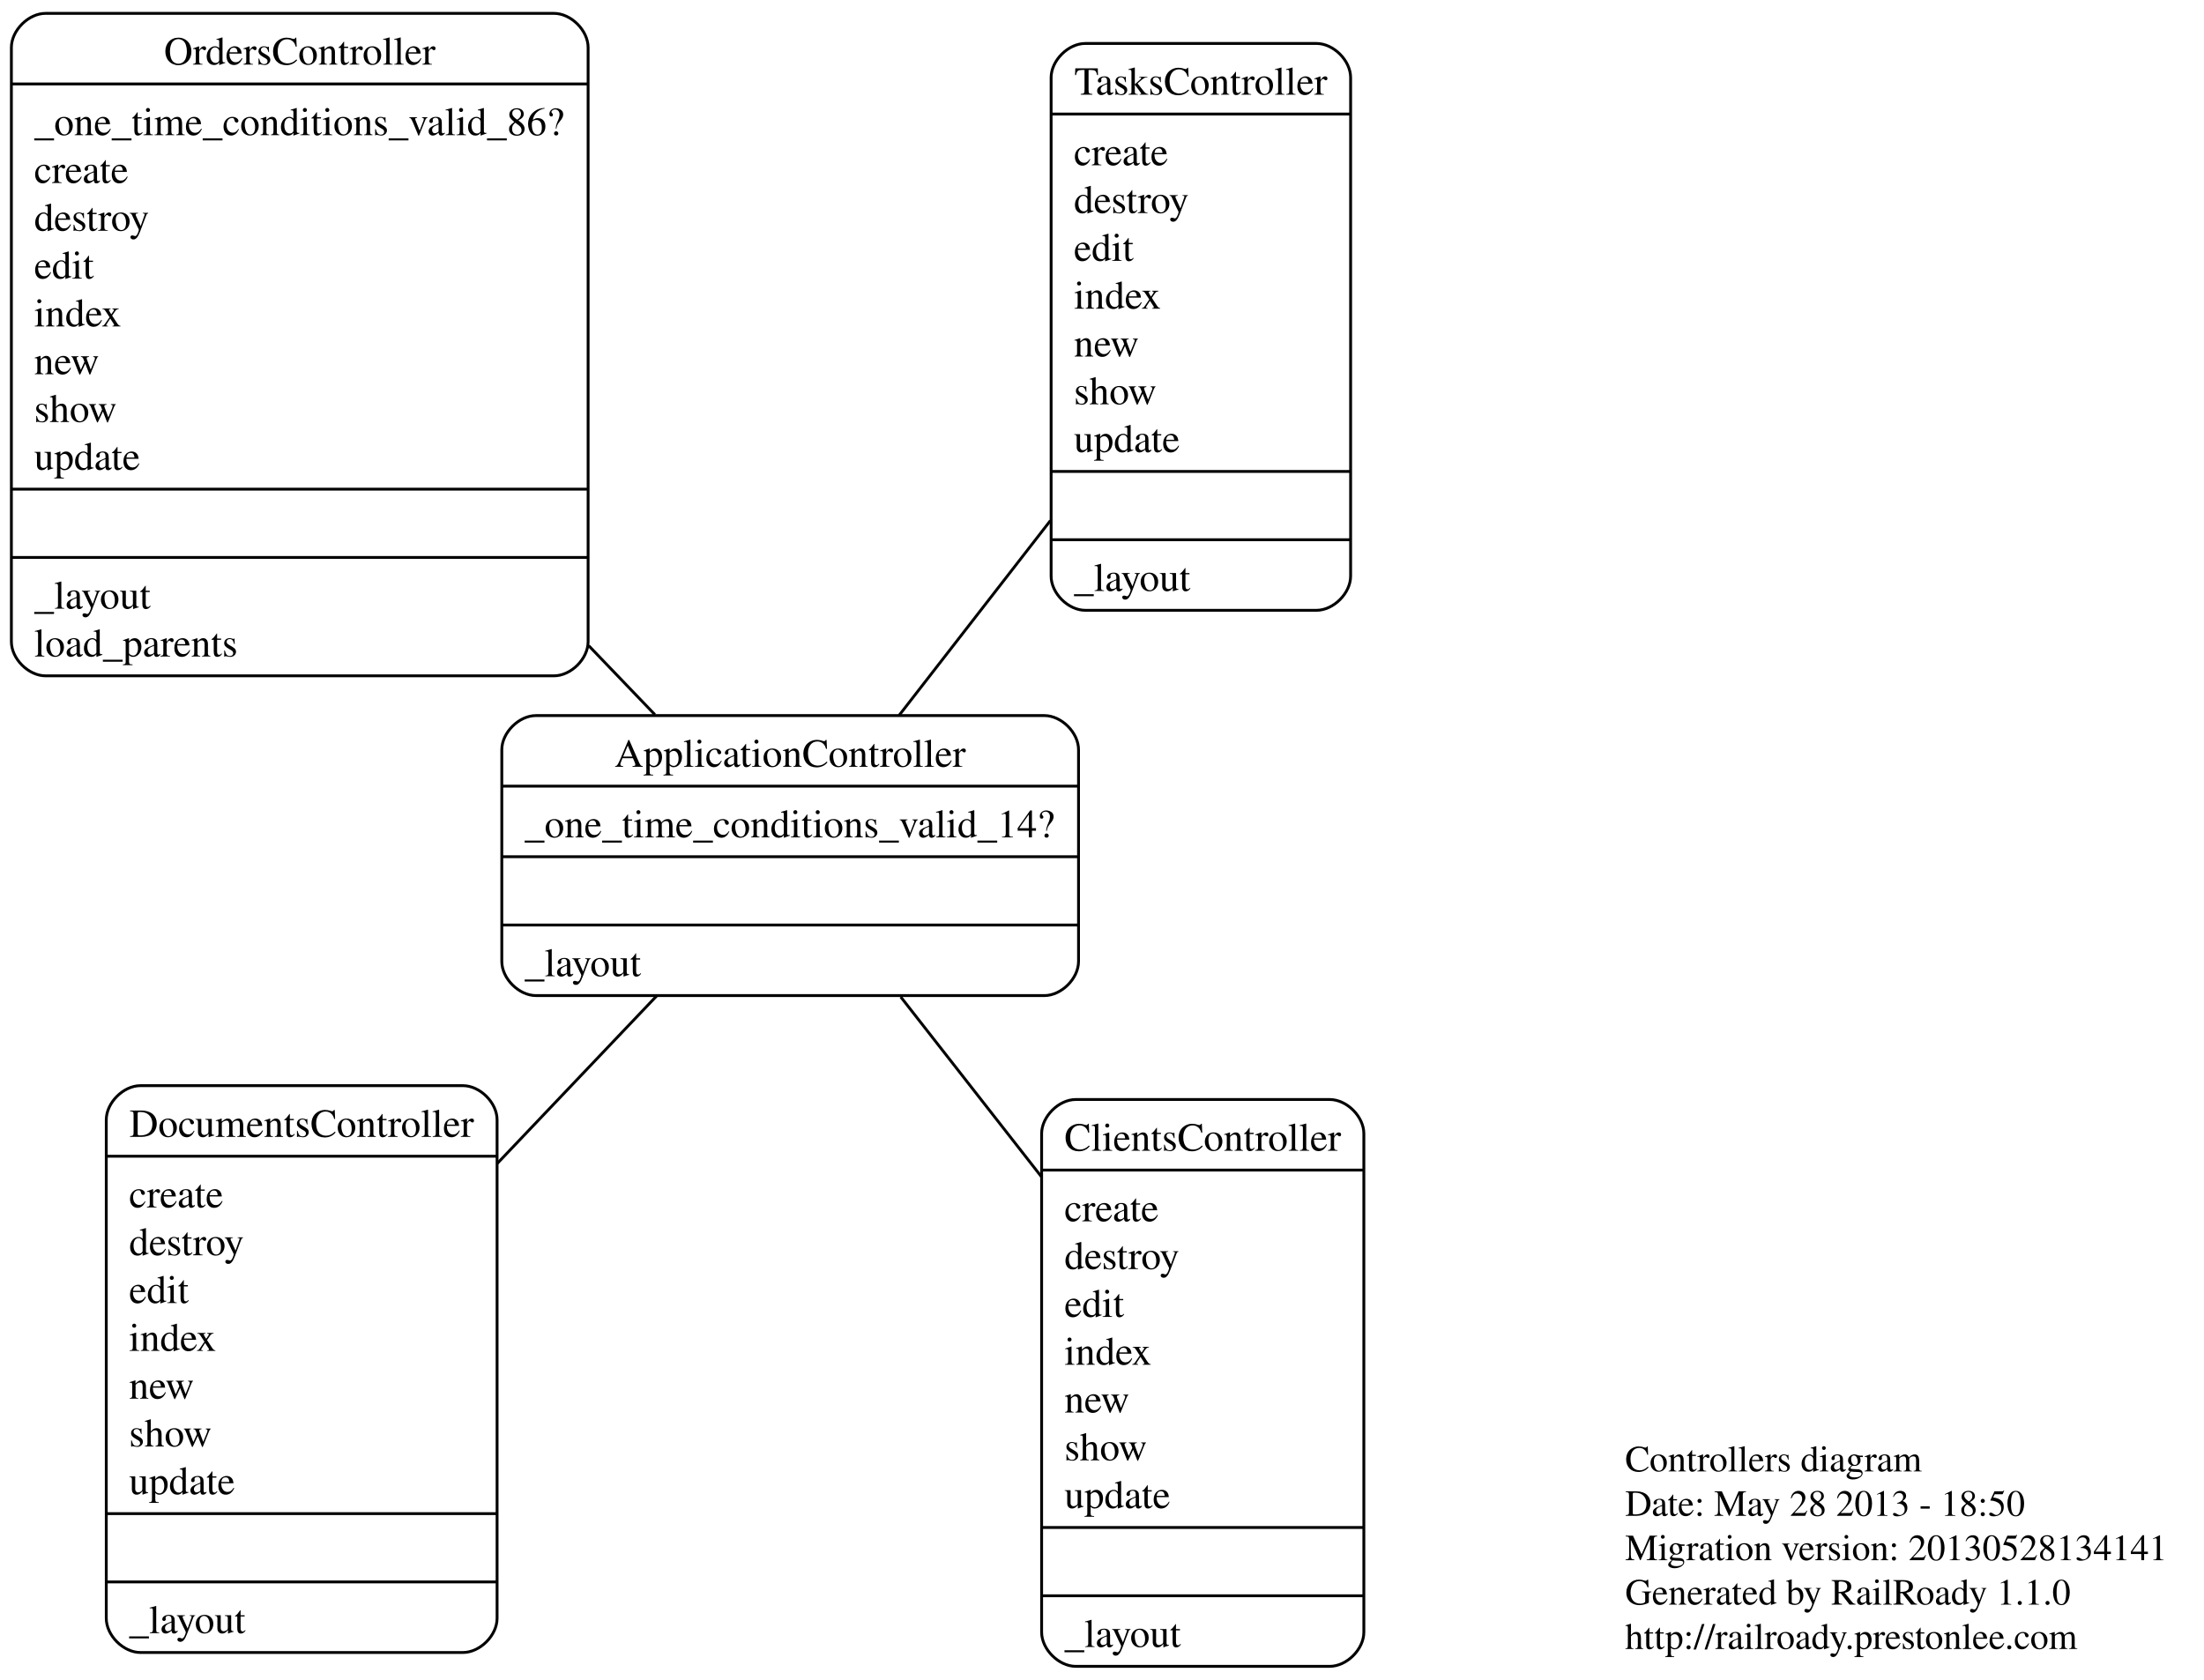
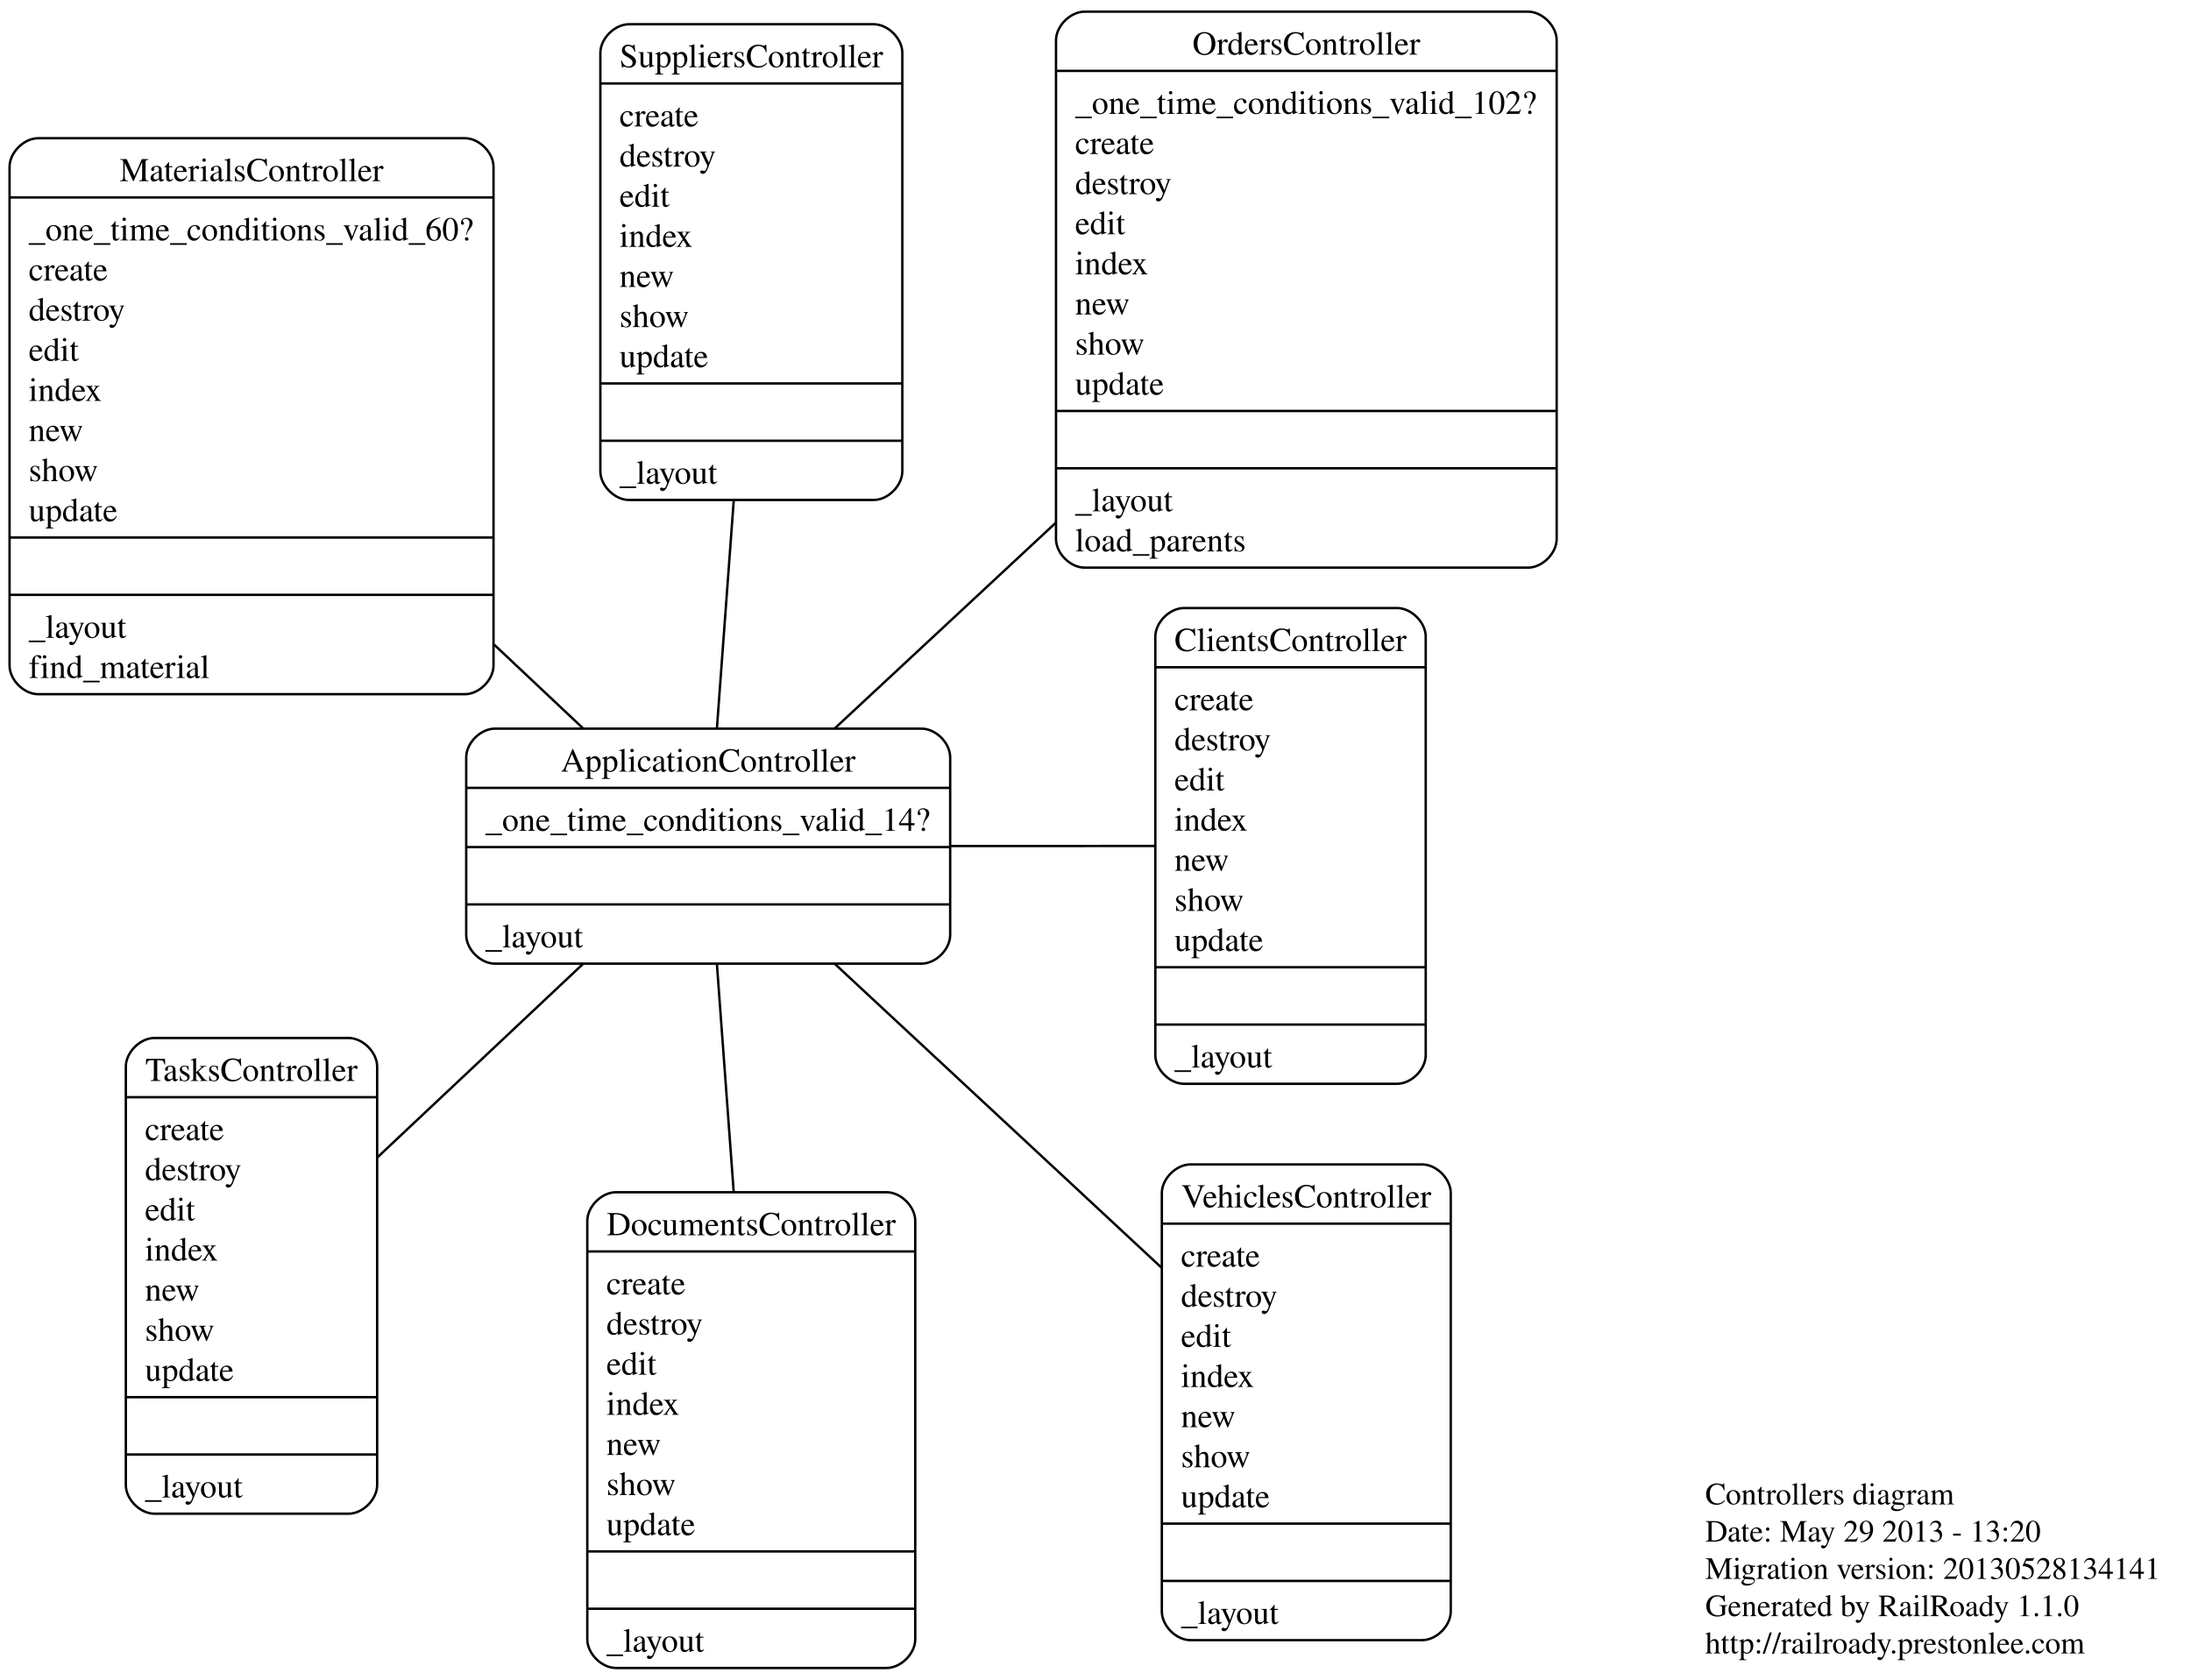
- <svg xmlns="http://www.w3.org/2000/svg" width="774pt" height="590pt" viewBox="0.00 0.00 774.38 589.89">
-   <g id="graph0" class="graph" transform="scale(1 1) rotate(0) translate(4 585.889)">
-     <polygon fill="white" stroke="white" points="-4,5 -4,-585.889 771.375,-585.889 771.375,5 -4,5" />
+ <svg xmlns="http://www.w3.org/2000/svg" width="917pt" height="703pt" viewBox="0.00 0.00 917.38 702.53">
+   <g id="graph0" class="graph" transform="scale(1 1) rotate(0) translate(4 698.53)">
+     <polygon fill="white" stroke="white" points="-4,5 -4,-698.53 914.375,-698.53 914.375,5 -4,5" />
    <g id="node1" class="node">
-       <text text-anchor="start" x="567" y="-69" font-family="Times,serif" font-size="13.00">Controllers diagram</text>
-       <text text-anchor="start" x="567" y="-53.4" font-family="Times,serif" font-size="13.00">Date: May 28 2013 - 18:50</text>
-       <text text-anchor="start" x="567" y="-37.8" font-family="Times,serif" font-size="13.00">Migration version: 20130528134141</text>
-       <text text-anchor="start" x="567" y="-22.2" font-family="Times,serif" font-size="13.00">Generated by RailRoady 1.1.0</text>
-       <text text-anchor="start" x="567" y="-6.6" font-family="Times,serif" font-size="13.00">http://railroady.prestonlee.com</text>
+       <text text-anchor="start" x="710" y="-69" font-family="Times,serif" font-size="13.00">Controllers diagram</text>
+       <text text-anchor="start" x="710" y="-53.4" font-family="Times,serif" font-size="13.00">Date: May 29 2013 - 13:20</text>
+       <text text-anchor="start" x="710" y="-37.8" font-family="Times,serif" font-size="13.00">Migration version: 20130528134141</text>
+       <text text-anchor="start" x="710" y="-22.2" font-family="Times,serif" font-size="13.00">Generated by RailRoady 1.1.0</text>
+       <text text-anchor="start" x="710" y="-6.6" font-family="Times,serif" font-size="13.00">http://railroady.prestonlee.com</text>
    </g>
    <g id="node2" class="node">
-       <path fill="none" stroke="black" d="M184.31,-236.22C184.31,-236.22 362.945,-236.22 362.945,-236.22 368.945,-236.22 374.945,-242.22 374.945,-248.22 374.945,-248.22 374.945,-322.62 374.945,-322.62 374.945,-328.62 368.945,-334.62 362.945,-334.62 362.945,-334.62 184.31,-334.62 184.31,-334.62 178.31,-334.62 172.31,-328.62 172.31,-322.62 172.31,-322.62 172.31,-248.22 172.31,-248.22 172.31,-242.22 178.31,-236.22 184.31,-236.22" />
-       <text text-anchor="middle" x="273.627" y="-316.62" font-family="Times,serif" font-size="14.00">ApplicationController</text>
-       <polyline fill="none" stroke="black" points="172.31,-309.82 374.945,-309.82 " />
-       <text text-anchor="start" x="180.31" y="-291.82" font-family="Times,serif" font-size="14.00">_one_time_conditions_valid_14?</text>
-       <polyline fill="none" stroke="black" points="172.31,-285.02 374.945,-285.02 " />
-       <polyline fill="none" stroke="black" points="172.31,-261.02 374.945,-261.02 " />
-       <text text-anchor="start" x="180.31" y="-243.02" font-family="Times,serif" font-size="14.00">_layout</text>
+       <path fill="none" stroke="black" d="M203.209,-295.416C203.209,-295.416 381.844,-295.416 381.844,-295.416 387.844,-295.416 393.844,-301.416 393.844,-307.416 393.844,-307.416 393.844,-381.816 393.844,-381.816 393.844,-387.816 387.844,-393.816 381.844,-393.816 381.844,-393.816 203.209,-393.816 203.209,-393.816 197.209,-393.816 191.209,-387.816 191.209,-381.816 191.209,-381.816 191.209,-307.416 191.209,-307.416 191.209,-301.416 197.209,-295.416 203.209,-295.416" />
+       <text text-anchor="middle" x="292.526" y="-375.816" font-family="Times,serif" font-size="14.00">ApplicationController</text>
+       <polyline fill="none" stroke="black" points="191.209,-369.016 393.844,-369.016 " />
+       <text text-anchor="start" x="199.209" y="-351.016" font-family="Times,serif" font-size="14.00">_one_time_conditions_valid_14?</text>
+       <polyline fill="none" stroke="black" points="191.209,-344.216 393.844,-344.216 " />
+       <polyline fill="none" stroke="black" points="191.209,-320.216 393.844,-320.216 " />
+       <text text-anchor="start" x="199.209" y="-302.216" font-family="Times,serif" font-size="14.00">_layout</text>
    </g>
    <g id="node3" class="node">
-       <path fill="none" stroke="black" d="M373.977,-0.5C373.977,-0.5 463.191,-0.5 463.191,-0.5 469.191,-0.5 475.191,-6.5 475.191,-12.5 475.191,-12.5 475.191,-187.7 475.191,-187.7 475.191,-193.7 469.191,-199.7 463.191,-199.7 463.191,-199.7 373.977,-199.7 373.977,-199.7 367.977,-199.7 361.977,-193.7 361.977,-187.7 361.977,-187.7 361.977,-12.5 361.977,-12.5 361.977,-6.5 367.977,-0.5 373.977,-0.5" />
-       <text text-anchor="middle" x="418.584" y="-181.7" font-family="Times,serif" font-size="14.00">ClientsController</text>
-       <polyline fill="none" stroke="black" points="361.977,-174.9 475.191,-174.9 " />
-       <text text-anchor="start" x="369.977" y="-156.9" font-family="Times,serif" font-size="14.00">create</text>
-       <text text-anchor="start" x="369.977" y="-140.1" font-family="Times,serif" font-size="14.00">destroy</text>
-       <text text-anchor="start" x="369.977" y="-123.3" font-family="Times,serif" font-size="14.00">edit</text>
-       <text text-anchor="start" x="369.977" y="-106.5" font-family="Times,serif" font-size="14.00">index</text>
-       <text text-anchor="start" x="369.977" y="-89.7" font-family="Times,serif" font-size="14.00">new</text>
-       <text text-anchor="start" x="369.977" y="-72.9" font-family="Times,serif" font-size="14.00">show</text>
-       <text text-anchor="start" x="369.977" y="-56.1" font-family="Times,serif" font-size="14.00">update</text>
-       <polyline fill="none" stroke="black" points="361.977,-49.3 475.191,-49.3 " />
-       <polyline fill="none" stroke="black" points="361.977,-25.3 475.191,-25.3 " />
-       <text text-anchor="start" x="369.977" y="-7.3" font-family="Times,serif" font-size="14.00">_layout</text>
+       <path fill="none" stroke="black" d="M491.739,-245.112C491.739,-245.112 580.953,-245.112 580.953,-245.112 586.953,-245.112 592.953,-251.112 592.953,-257.112 592.953,-257.112 592.953,-432.312 592.953,-432.312 592.953,-438.312 586.953,-444.312 580.953,-444.312 580.953,-444.312 491.739,-444.312 491.739,-444.312 485.739,-444.312 479.739,-438.312 479.739,-432.312 479.739,-432.312 479.739,-257.112 479.739,-257.112 479.739,-251.112 485.739,-245.112 491.739,-245.112" />
+       <text text-anchor="middle" x="536.346" y="-426.312" font-family="Times,serif" font-size="14.00">ClientsController</text>
+       <polyline fill="none" stroke="black" points="479.739,-419.512 592.953,-419.512 " />
+       <text text-anchor="start" x="487.739" y="-401.512" font-family="Times,serif" font-size="14.00">create</text>
+       <text text-anchor="start" x="487.739" y="-384.712" font-family="Times,serif" font-size="14.00">destroy</text>
+       <text text-anchor="start" x="487.739" y="-367.912" font-family="Times,serif" font-size="14.00">edit</text>
+       <text text-anchor="start" x="487.739" y="-351.112" font-family="Times,serif" font-size="14.00">index</text>
+       <text text-anchor="start" x="487.739" y="-334.312" font-family="Times,serif" font-size="14.00">new</text>
+       <text text-anchor="start" x="487.739" y="-317.512" font-family="Times,serif" font-size="14.00">show</text>
+       <text text-anchor="start" x="487.739" y="-300.712" font-family="Times,serif" font-size="14.00">update</text>
+       <polyline fill="none" stroke="black" points="479.739,-293.912 592.953,-293.912 " />
+       <polyline fill="none" stroke="black" points="479.739,-269.912 592.953,-269.912 " />
+       <text text-anchor="start" x="487.739" y="-251.912" font-family="Times,serif" font-size="14.00">_layout</text>
    </g>
    <g id="edge1" class="edge">
-       <path fill="none" stroke="black" d="M312.473,-235.758C327.652,-216.352 345.36,-193.713 361.912,-172.552" />
+       <path fill="none" stroke="black" d="M394.162,-344.656C423.301,-344.668 454.029,-344.68 479.435,-344.69" />
    </g>
    <g id="node4" class="node">
-       <path fill="none" stroke="black" d="M45.34,-5.366C45.34,-5.366 158.651,-5.366 158.651,-5.366 164.651,-5.366 170.651,-11.366 170.651,-17.366 170.651,-17.366 170.651,-192.566 170.651,-192.566 170.651,-198.566 164.651,-204.566 158.651,-204.566 158.651,-204.566 45.34,-204.566 45.34,-204.566 39.34,-204.566 33.34,-198.566 33.34,-192.566 33.34,-192.566 33.34,-17.366 33.34,-17.366 33.34,-11.366 39.34,-5.366 45.34,-5.366" />
-       <text text-anchor="middle" x="101.996" y="-186.566" font-family="Times,serif" font-size="14.00">DocumentsController</text>
-       <polyline fill="none" stroke="black" points="33.34,-179.766 170.651,-179.766 " />
-       <text text-anchor="start" x="41.34" y="-161.766" font-family="Times,serif" font-size="14.00">create</text>
-       <text text-anchor="start" x="41.34" y="-144.966" font-family="Times,serif" font-size="14.00">destroy</text>
-       <text text-anchor="start" x="41.34" y="-128.166" font-family="Times,serif" font-size="14.00">edit</text>
-       <text text-anchor="start" x="41.34" y="-111.366" font-family="Times,serif" font-size="14.00">index</text>
-       <text text-anchor="start" x="41.34" y="-94.566" font-family="Times,serif" font-size="14.00">new</text>
-       <text text-anchor="start" x="41.34" y="-77.766" font-family="Times,serif" font-size="14.00">show</text>
-       <text text-anchor="start" x="41.34" y="-60.966" font-family="Times,serif" font-size="14.00">update</text>
-       <polyline fill="none" stroke="black" points="33.34,-54.166 170.651,-54.166 " />
-       <polyline fill="none" stroke="black" points="33.34,-30.166 170.651,-30.166 " />
-       <text text-anchor="start" x="41.34" y="-12.166" font-family="Times,serif" font-size="14.00">_layout</text>
+       <path fill="none" stroke="black" d="M253.904,-0.5C253.904,-0.5 367.215,-0.5 367.215,-0.5 373.215,-0.5 379.215,-6.5 379.215,-12.5 379.215,-12.5 379.215,-187.7 379.215,-187.7 379.215,-193.7 373.215,-199.7 367.215,-199.7 367.215,-199.7 253.904,-199.7 253.904,-199.7 247.904,-199.7 241.904,-193.7 241.904,-187.7 241.904,-187.7 241.904,-12.5 241.904,-12.5 241.904,-6.5 247.904,-0.5 253.904,-0.5" />
+       <text text-anchor="middle" x="310.56" y="-181.7" font-family="Times,serif" font-size="14.00">DocumentsController</text>
+       <polyline fill="none" stroke="black" points="241.904,-174.9 379.215,-174.9 " />
+       <text text-anchor="start" x="249.904" y="-156.9" font-family="Times,serif" font-size="14.00">create</text>
+       <text text-anchor="start" x="249.904" y="-140.1" font-family="Times,serif" font-size="14.00">destroy</text>
+       <text text-anchor="start" x="249.904" y="-123.3" font-family="Times,serif" font-size="14.00">edit</text>
+       <text text-anchor="start" x="249.904" y="-106.5" font-family="Times,serif" font-size="14.00">index</text>
+       <text text-anchor="start" x="249.904" y="-89.7" font-family="Times,serif" font-size="14.00">new</text>
+       <text text-anchor="start" x="249.904" y="-72.9" font-family="Times,serif" font-size="14.00">show</text>
+       <text text-anchor="start" x="249.904" y="-56.1" font-family="Times,serif" font-size="14.00">update</text>
+       <polyline fill="none" stroke="black" points="241.904,-49.3 379.215,-49.3 " />
+       <polyline fill="none" stroke="black" points="241.904,-25.3 379.215,-25.3 " />
+       <text text-anchor="start" x="249.904" y="-7.3" font-family="Times,serif" font-size="14.00">_layout</text>
    </g>
    <g id="edge2" class="edge">
-       <path fill="none" stroke="black" d="M226.728,-236.11C209.459,-217.953 189.521,-196.99 170.723,-177.227" />
+       <path fill="none" stroke="black" d="M296.175,-295.134C298.198,-267.713 300.787,-232.613 303.209,-199.766" />
    </g>
    <g id="node5" class="node">
-       <path fill="none" stroke="black" d="M12,-348.589C12,-348.589 190.635,-348.589 190.635,-348.589 196.635,-348.589 202.635,-354.589 202.635,-360.589 202.635,-360.589 202.635,-569.389 202.635,-569.389 202.635,-575.389 196.635,-581.389 190.635,-581.389 190.635,-581.389 12,-581.389 12,-581.389 6,-581.389 -2.84217e-14,-575.389 -2.84217e-14,-569.389 -2.84217e-14,-569.389 -2.84217e-14,-360.589 -2.84217e-14,-360.589 -2.84217e-14,-354.589 6,-348.589 12,-348.589" />
-       <text text-anchor="middle" x="101.317" y="-563.389" font-family="Times,serif" font-size="14.00">OrdersController</text>
-       <polyline fill="none" stroke="black" points="-2.84217e-14,-556.589 202.635,-556.589 " />
-       <text text-anchor="start" x="8" y="-538.589" font-family="Times,serif" font-size="14.00">_one_time_conditions_valid_86?</text>
-       <text text-anchor="start" x="8" y="-521.789" font-family="Times,serif" font-size="14.00">create</text>
-       <text text-anchor="start" x="8" y="-504.989" font-family="Times,serif" font-size="14.00">destroy</text>
-       <text text-anchor="start" x="8" y="-488.189" font-family="Times,serif" font-size="14.00">edit</text>
-       <text text-anchor="start" x="8" y="-471.389" font-family="Times,serif" font-size="14.00">index</text>
-       <text text-anchor="start" x="8" y="-454.589" font-family="Times,serif" font-size="14.00">new</text>
-       <text text-anchor="start" x="8" y="-437.789" font-family="Times,serif" font-size="14.00">show</text>
-       <text text-anchor="start" x="8" y="-420.989" font-family="Times,serif" font-size="14.00">update</text>
-       <polyline fill="none" stroke="black" points="-2.84217e-14,-414.189 202.635,-414.189 " />
-       <polyline fill="none" stroke="black" points="-2.84217e-14,-390.189 202.635,-390.189 " />
-       <text text-anchor="start" x="8" y="-372.189" font-family="Times,serif" font-size="14.00">_layout</text>
-       <text text-anchor="start" x="8" y="-355.389" font-family="Times,serif" font-size="14.00">load_parents</text>
+       <path fill="none" stroke="black" d="M12,-408.24C12,-408.24 190.635,-408.24 190.635,-408.24 196.635,-408.24 202.635,-414.24 202.635,-420.24 202.635,-420.24 202.635,-629.04 202.635,-629.04 202.635,-635.04 196.635,-641.04 190.635,-641.04 190.635,-641.04 12,-641.04 12,-641.04 6,-641.04 0,-635.04 0,-629.04 0,-629.04 0,-420.24 0,-420.24 0,-414.24 6,-408.24 12,-408.24" />
+       <text text-anchor="middle" x="101.317" y="-623.04" font-family="Times,serif" font-size="14.00">MaterialsController</text>
+       <polyline fill="none" stroke="black" points="0,-616.24 202.635,-616.24 " />
+       <text text-anchor="start" x="8" y="-598.24" font-family="Times,serif" font-size="14.00">_one_time_conditions_valid_60?</text>
+       <text text-anchor="start" x="8" y="-581.44" font-family="Times,serif" font-size="14.00">create</text>
+       <text text-anchor="start" x="8" y="-564.64" font-family="Times,serif" font-size="14.00">destroy</text>
+       <text text-anchor="start" x="8" y="-547.84" font-family="Times,serif" font-size="14.00">edit</text>
+       <text text-anchor="start" x="8" y="-531.04" font-family="Times,serif" font-size="14.00">index</text>
+       <text text-anchor="start" x="8" y="-514.24" font-family="Times,serif" font-size="14.00">new</text>
+       <text text-anchor="start" x="8" y="-497.44" font-family="Times,serif" font-size="14.00">show</text>
+       <text text-anchor="start" x="8" y="-480.64" font-family="Times,serif" font-size="14.00">update</text>
+       <polyline fill="none" stroke="black" points="0,-473.84 202.635,-473.84 " />
+       <polyline fill="none" stroke="black" points="0,-449.84 202.635,-449.84 " />
+       <text text-anchor="start" x="8" y="-431.84" font-family="Times,serif" font-size="14.00">_layout</text>
+       <text text-anchor="start" x="8" y="-415.04" font-family="Times,serif" font-size="14.00">find_material</text>
    </g>
    <g id="edge3" class="edge">
-       <path fill="none" stroke="black" d="M226.087,-334.963C218.715,-342.645 210.868,-350.823 202.837,-359.192" />
+       <path fill="none" stroke="black" d="M240.025,-394.046C228.416,-404.976 215.735,-416.915 202.91,-428.99" />
    </g>
    <g id="node6" class="node">
-       <path fill="none" stroke="black" d="M377.313,-371.614C377.313,-371.614 458.543,-371.614 458.543,-371.614 464.543,-371.614 470.543,-377.614 470.543,-383.614 470.543,-383.614 470.543,-558.814 470.543,-558.814 470.543,-564.814 464.543,-570.814 458.543,-570.814 458.543,-570.814 377.313,-570.814 377.313,-570.814 371.313,-570.814 365.313,-564.814 365.313,-558.814 365.313,-558.814 365.313,-383.614 365.313,-383.614 365.313,-377.614 371.313,-371.614 377.313,-371.614" />
-       <text text-anchor="middle" x="417.928" y="-552.814" font-family="Times,serif" font-size="14.00">TasksController</text>
-       <polyline fill="none" stroke="black" points="365.313,-546.014 470.543,-546.014 " />
-       <text text-anchor="start" x="373.313" y="-528.014" font-family="Times,serif" font-size="14.00">create</text>
-       <text text-anchor="start" x="373.313" y="-511.214" font-family="Times,serif" font-size="14.00">destroy</text>
-       <text text-anchor="start" x="373.313" y="-494.414" font-family="Times,serif" font-size="14.00">edit</text>
-       <text text-anchor="start" x="373.313" y="-477.614" font-family="Times,serif" font-size="14.00">index</text>
-       <text text-anchor="start" x="373.313" y="-460.814" font-family="Times,serif" font-size="14.00">new</text>
-       <text text-anchor="start" x="373.313" y="-444.014" font-family="Times,serif" font-size="14.00">show</text>
-       <text text-anchor="start" x="373.313" y="-427.214" font-family="Times,serif" font-size="14.00">update</text>
-       <polyline fill="none" stroke="black" points="365.313,-420.414 470.543,-420.414 " />
-       <polyline fill="none" stroke="black" points="365.313,-396.414 470.543,-396.414 " />
-       <text text-anchor="start" x="373.313" y="-378.414" font-family="Times,serif" font-size="14.00">_layout</text>
+       <path fill="none" stroke="black" d="M450.147,-461.23C450.147,-461.23 635.782,-461.23 635.782,-461.23 641.782,-461.23 647.782,-467.23 647.782,-473.23 647.782,-473.23 647.782,-682.03 647.782,-682.03 647.782,-688.03 641.782,-694.03 635.782,-694.03 635.782,-694.03 450.147,-694.03 450.147,-694.03 444.147,-694.03 438.147,-688.03 438.147,-682.03 438.147,-682.03 438.147,-473.23 438.147,-473.23 438.147,-467.23 444.147,-461.23 450.147,-461.23" />
+       <text text-anchor="middle" x="542.964" y="-676.03" font-family="Times,serif" font-size="14.00">OrdersController</text>
+       <polyline fill="none" stroke="black" points="438.147,-669.23 647.782,-669.23 " />
+       <text text-anchor="start" x="446.147" y="-651.23" font-family="Times,serif" font-size="14.00">_one_time_conditions_valid_102?</text>
+       <text text-anchor="start" x="446.147" y="-634.43" font-family="Times,serif" font-size="14.00">create</text>
+       <text text-anchor="start" x="446.147" y="-617.63" font-family="Times,serif" font-size="14.00">destroy</text>
+       <text text-anchor="start" x="446.147" y="-600.83" font-family="Times,serif" font-size="14.00">edit</text>
+       <text text-anchor="start" x="446.147" y="-584.03" font-family="Times,serif" font-size="14.00">index</text>
+       <text text-anchor="start" x="446.147" y="-567.23" font-family="Times,serif" font-size="14.00">new</text>
+       <text text-anchor="start" x="446.147" y="-550.43" font-family="Times,serif" font-size="14.00">show</text>
+       <text text-anchor="start" x="446.147" y="-533.63" font-family="Times,serif" font-size="14.00">update</text>
+       <polyline fill="none" stroke="black" points="438.147,-526.83 647.782,-526.83 " />
+       <polyline fill="none" stroke="black" points="438.147,-502.83 647.782,-502.83 " />
+       <text text-anchor="start" x="446.147" y="-484.83" font-family="Times,serif" font-size="14.00">_layout</text>
+       <text text-anchor="start" x="446.147" y="-468.03" font-family="Times,serif" font-size="14.00">load_parents</text>
    </g>
    <g id="edge4" class="edge">
-       <path fill="none" stroke="black" d="M311.918,-334.722C328.2,-355.685 347.457,-380.479 365.061,-403.145" />
+       <path fill="none" stroke="black" d="M345.638,-394.032C372.559,-419.081 406.227,-450.405 438.088,-480.05" />
+     </g>
+     <g id="node7" class="node">
+       <path fill="none" stroke="black" d="M259.372,-489.561C259.372,-489.561 361.807,-489.561 361.807,-489.561 367.807,-489.561 373.807,-495.561 373.807,-501.561 373.807,-501.561 373.807,-676.761 373.807,-676.761 373.807,-682.761 367.807,-688.761 361.807,-688.761 361.807,-688.761 259.372,-688.761 259.372,-688.761 253.372,-688.761 247.372,-682.761 247.372,-676.761 247.372,-676.761 247.372,-501.561 247.372,-501.561 247.372,-495.561 253.372,-489.561 259.372,-489.561" />
+       <text text-anchor="middle" x="310.589" y="-670.761" font-family="Times,serif" font-size="14.00">SuppliersController</text>
+       <polyline fill="none" stroke="black" points="247.372,-663.961 373.807,-663.961 " />
+       <text text-anchor="start" x="255.372" y="-645.961" font-family="Times,serif" font-size="14.00">create</text>
+       <text text-anchor="start" x="255.372" y="-629.161" font-family="Times,serif" font-size="14.00">destroy</text>
+       <text text-anchor="start" x="255.372" y="-612.361" font-family="Times,serif" font-size="14.00">edit</text>
+       <text text-anchor="start" x="255.372" y="-595.561" font-family="Times,serif" font-size="14.00">index</text>
+       <text text-anchor="start" x="255.372" y="-578.761" font-family="Times,serif" font-size="14.00">new</text>
+       <text text-anchor="start" x="255.372" y="-561.961" font-family="Times,serif" font-size="14.00">show</text>
+       <text text-anchor="start" x="255.372" y="-545.161" font-family="Times,serif" font-size="14.00">update</text>
+       <polyline fill="none" stroke="black" points="247.372,-538.361 373.807,-538.361 " />
+       <polyline fill="none" stroke="black" points="247.372,-514.361 373.807,-514.361 " />
+       <text text-anchor="start" x="255.372" y="-496.361" font-family="Times,serif" font-size="14.00">_layout</text>
+     </g>
+     <g id="edge5" class="edge">
+       <path fill="none" stroke="black" d="M296.182,-394.103C298.207,-421.527 300.8,-456.632 303.227,-489.483" />
+     </g>
+     <g id="node8" class="node">
+       <path fill="none" stroke="black" d="M60.686,-65.091C60.686,-65.091 141.916,-65.091 141.916,-65.091 147.916,-65.091 153.916,-71.091 153.916,-77.091 153.916,-77.091 153.916,-252.291 153.916,-252.291 153.916,-258.291 147.916,-264.291 141.916,-264.291 141.916,-264.291 60.686,-264.291 60.686,-264.291 54.686,-264.291 48.686,-258.291 48.686,-252.291 48.686,-252.291 48.686,-77.091 48.686,-77.091 48.686,-71.091 54.686,-65.091 60.686,-65.091" />
+       <text text-anchor="middle" x="101.301" y="-246.291" font-family="Times,serif" font-size="14.00">TasksController</text>
+       <polyline fill="none" stroke="black" points="48.686,-239.491 153.916,-239.491 " />
+       <text text-anchor="start" x="56.686" y="-221.491" font-family="Times,serif" font-size="14.00">create</text>
+       <text text-anchor="start" x="56.686" y="-204.691" font-family="Times,serif" font-size="14.00">destroy</text>
+       <text text-anchor="start" x="56.686" y="-187.891" font-family="Times,serif" font-size="14.00">edit</text>
+       <text text-anchor="start" x="56.686" y="-171.091" font-family="Times,serif" font-size="14.00">index</text>
+       <text text-anchor="start" x="56.686" y="-154.291" font-family="Times,serif" font-size="14.00">new</text>
+       <text text-anchor="start" x="56.686" y="-137.491" font-family="Times,serif" font-size="14.00">show</text>
+       <text text-anchor="start" x="56.686" y="-120.691" font-family="Times,serif" font-size="14.00">update</text>
+       <polyline fill="none" stroke="black" points="48.686,-113.891 153.916,-113.891 " />
+       <polyline fill="none" stroke="black" points="48.686,-89.891 153.916,-89.891 " />
+       <text text-anchor="start" x="56.686" y="-71.891" font-family="Times,serif" font-size="14.00">_layout</text>
+     </g>
+     <g id="edge6" class="edge">
+       <path fill="none" stroke="black" d="M240.02,-295.212C213.263,-270.037 180.809,-239.501 154.022,-214.296" />
+     </g>
+     <g id="node9" class="node">
+       <path fill="none" stroke="black" d="M494.468,-12.147C494.468,-12.147 591.441,-12.147 591.441,-12.147 597.441,-12.147 603.441,-18.147 603.441,-24.147 603.441,-24.147 603.441,-199.347 603.441,-199.347 603.441,-205.347 597.441,-211.347 591.441,-211.347 591.441,-211.347 494.468,-211.347 494.468,-211.347 488.468,-211.347 482.468,-205.347 482.468,-199.347 482.468,-199.347 482.468,-24.147 482.468,-24.147 482.468,-18.147 488.468,-12.147 494.468,-12.147" />
+       <text text-anchor="middle" x="542.954" y="-193.347" font-family="Times,serif" font-size="14.00">VehiclesController</text>
+       <polyline fill="none" stroke="black" points="482.468,-186.547 603.441,-186.547 " />
+       <text text-anchor="start" x="490.468" y="-168.547" font-family="Times,serif" font-size="14.00">create</text>
+       <text text-anchor="start" x="490.468" y="-151.747" font-family="Times,serif" font-size="14.00">destroy</text>
+       <text text-anchor="start" x="490.468" y="-134.947" font-family="Times,serif" font-size="14.00">edit</text>
+       <text text-anchor="start" x="490.468" y="-118.147" font-family="Times,serif" font-size="14.00">index</text>
+       <text text-anchor="start" x="490.468" y="-101.347" font-family="Times,serif" font-size="14.00">new</text>
+       <text text-anchor="start" x="490.468" y="-84.547" font-family="Times,serif" font-size="14.00">show</text>
+       <text text-anchor="start" x="490.468" y="-67.747" font-family="Times,serif" font-size="14.00">update</text>
+       <polyline fill="none" stroke="black" points="482.468,-60.947 603.441,-60.947 " />
+       <polyline fill="none" stroke="black" points="482.468,-36.947 603.441,-36.947 " />
+       <text text-anchor="start" x="490.468" y="-18.947" font-family="Times,serif" font-size="14.00">_layout</text>
+     </g>
+     <g id="edge7" class="edge">
+       <path fill="none" stroke="black" d="M345.636,-295.23C385.693,-257.981 440.686,-206.844 482.442,-168.016" />
    </g>
  </g>
</svg>
